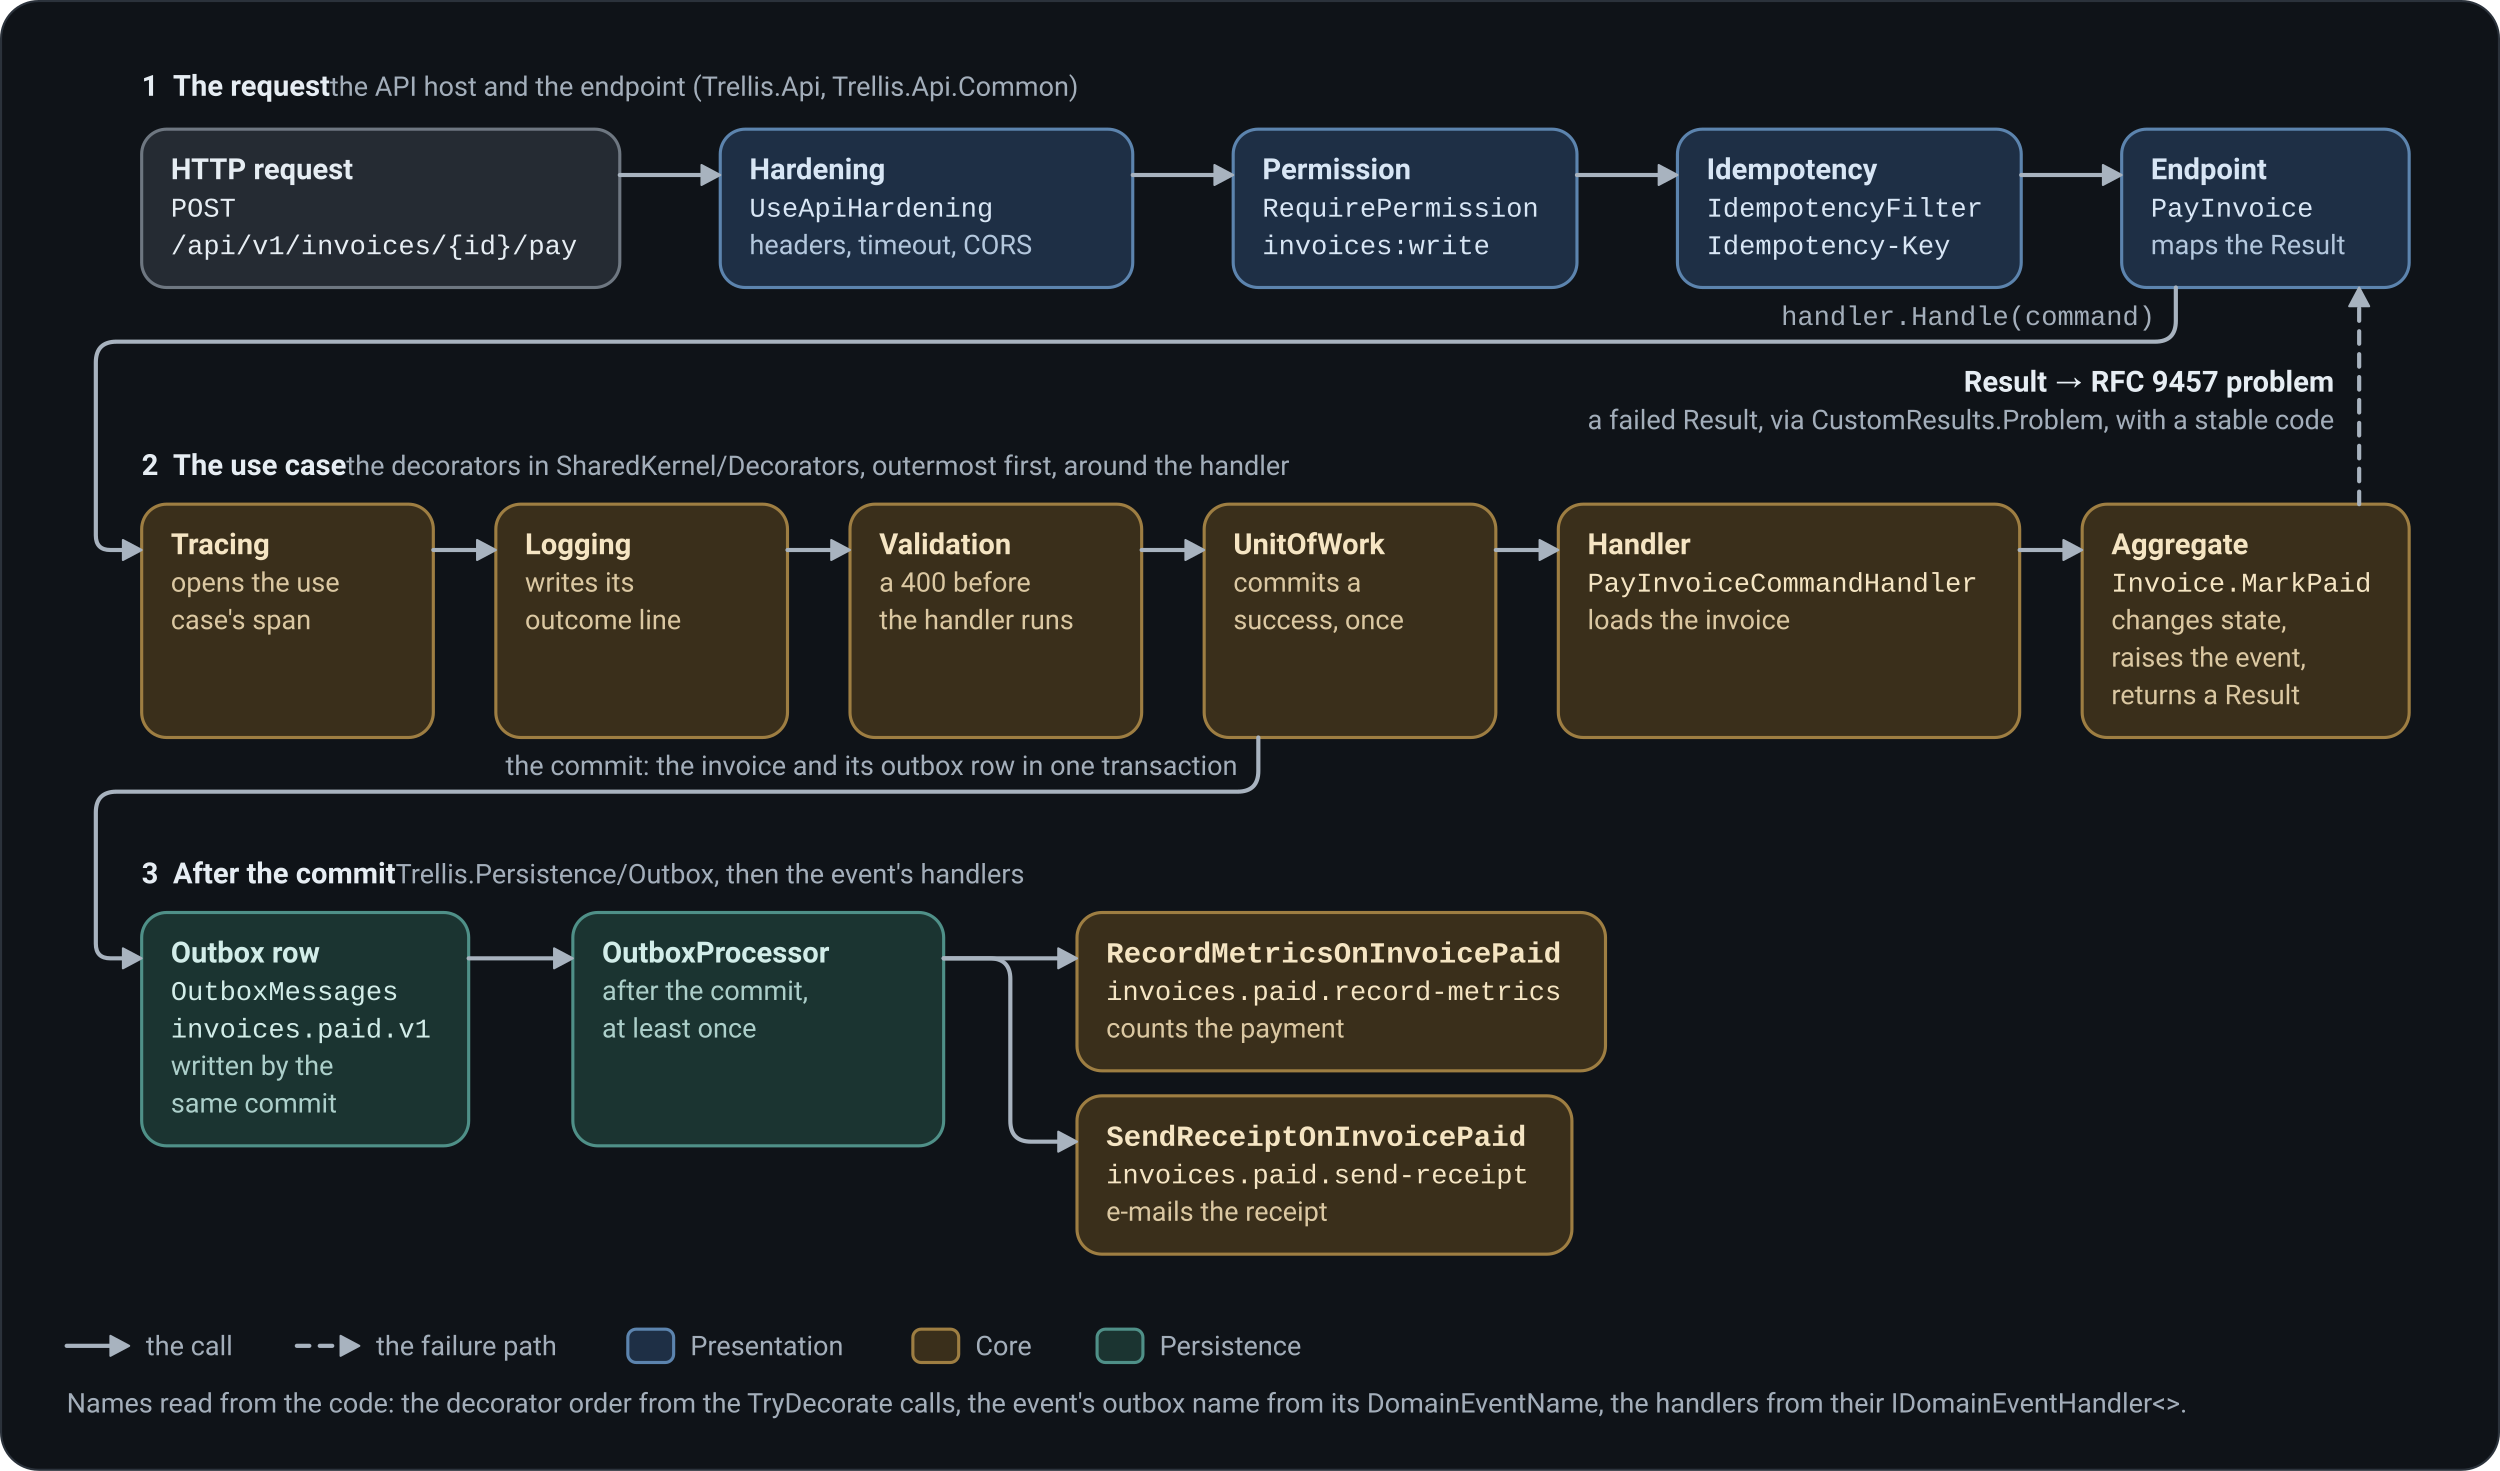
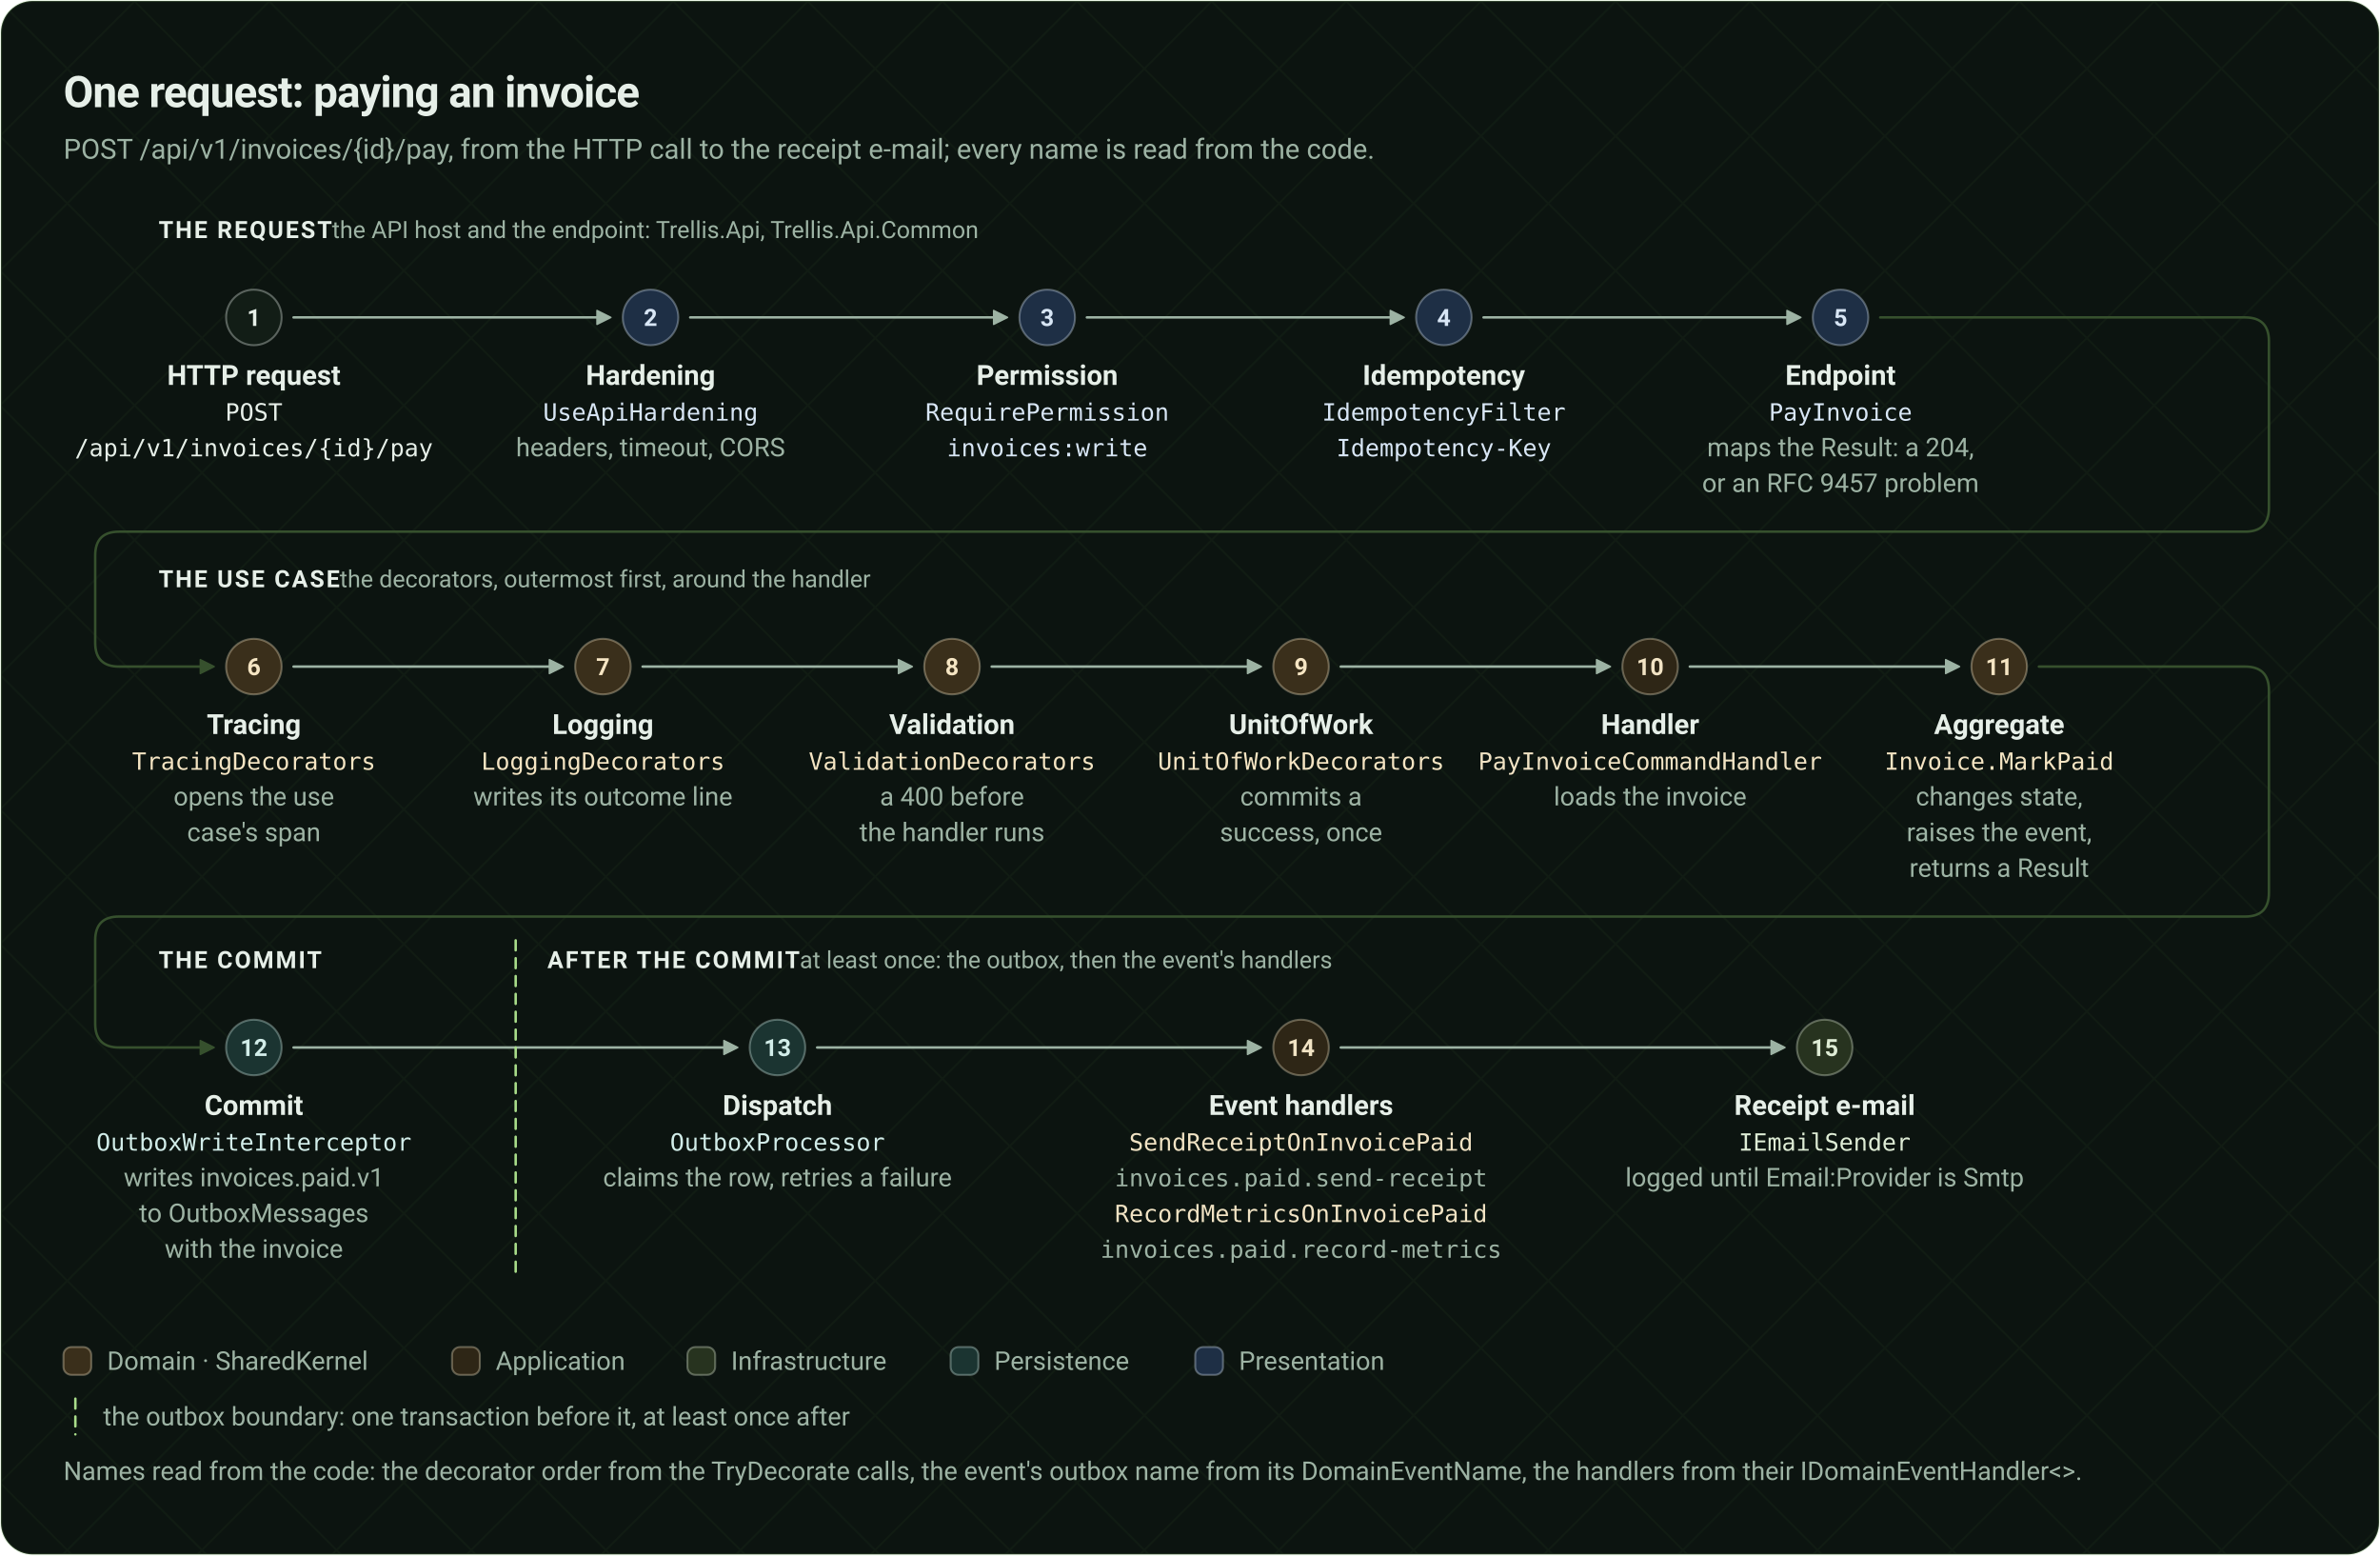
- <svg xmlns="http://www.w3.org/2000/svg" width="1200" height="706" viewBox="0 0 1200 706" role="img" aria-labelledby="title desc">
+ <svg xmlns="http://www.w3.org/2000/svg" width="1200" height="784" viewBox="0 0 1200 784" role="img" aria-labelledby="title desc">
  <style>
-     .m13 { font-family: ui-monospace, SFMono-Regular, "SF Mono", Menlo, Consolas, "Liberation Mono", monospace; font-size: 13px; font-weight: 400 }
-     .m14w600 { font-family: ui-monospace, SFMono-Regular, "SF Mono", Menlo, Consolas, "Liberation Mono", monospace; font-size: 14px; font-weight: 600 }
+     .m12 { font-family: ui-monospace, SFMono-Regular, Menlo, Consolas, monospace; font-size: 12px; font-weight: 400 }
+     .s12 { font-family: ui-sans-serif, -apple-system, "Segoe UI", Roboto, Helvetica, Arial, sans-serif; font-size: 12px; font-weight: 400 }
+     .s12w600 { font-family: ui-sans-serif, -apple-system, "Segoe UI", Roboto, Helvetica, Arial, sans-serif; font-size: 12px; font-weight: 600 }
+     .s12w700 { font-family: ui-sans-serif, -apple-system, "Segoe UI", Roboto, Helvetica, Arial, sans-serif; font-size: 12px; font-weight: 700 }
    .s13 { font-family: ui-sans-serif, -apple-system, "Segoe UI", Roboto, Helvetica, Arial, sans-serif; font-size: 13px; font-weight: 400 }
+     .s14 { font-family: ui-sans-serif, -apple-system, "Segoe UI", Roboto, Helvetica, Arial, sans-serif; font-size: 14px; font-weight: 400 }
    .s14w600 { font-family: ui-sans-serif, -apple-system, "Segoe UI", Roboto, Helvetica, Arial, sans-serif; font-size: 14px; font-weight: 600 }
-     .s14w700 { font-family: ui-sans-serif, -apple-system, "Segoe UI", Roboto, Helvetica, Arial, sans-serif; font-size: 14px; font-weight: 700 }
+     .s22w600 { font-family: ui-sans-serif, -apple-system, "Segoe UI", Roboto, Helvetica, Arial, sans-serif; font-size: 22px; font-weight: 600 }
  </style>
-   <rect x="0.5" y="0.5" width="1199" height="705" rx="18" fill="#0f1318" stroke="#2b323b" stroke-width="1" />
-   <text class="s14w700" x="68" y="46" fill="#e6edf3">1  The request<tspan class="s13" fill="#a3aeba">  the API host and the endpoint (Trellis.Api, Trellis.Api.Common)</tspan>
+   <defs>
+     <pattern id="lattice" width="48" height="48" patternUnits="userSpaceOnUse" patternTransform="rotate(45)">
+       <path d="M0 0.5 H48 M0.5 0 V48" fill="none" stroke="#8fd16a" stroke-opacity="0.04" stroke-width="1" />
+     </pattern>
+   </defs>
+   <rect x="0.5" y="0.5" width="1199" height="783" rx="16" fill="#0c1410" stroke="#8fd16a" stroke-width="1" stroke-opacity="0.16" />
+   <rect x="1" y="1" width="1198" height="782" rx="15.5" fill="url(#lattice)" />
+   <text class="s22w600" x="32" y="54" fill="#e6efe8" letter-spacing="-0.44">One request: paying an invoice</text>
+   <text class="s14" x="32" y="80" fill="#9db3a4">POST /api/v1/invoices/{id}/pay, from the HTTP call to the receipt e-mail; every name is read from the code.</text>
+   <text class="s12w600" x="80" y="120" fill="#e6efe8" letter-spacing="0.96">THE REQUEST<tspan class="s12" fill="#9db3a4" letter-spacing="0">   the API host and the endpoint: Trellis.Api, Trellis.Api.Common</tspan>
  </text>
-   <text class="s14w700" x="68" y="228" fill="#e6edf3">2  The use case<tspan class="s13" fill="#a3aeba">  the decorators in SharedKernel/Decorators, outermost first, around the handler</tspan>
+   <text class="s14w600" x="128" y="194" fill="#e6efe8" text-anchor="middle">HTTP request</text>
+   <text class="m12" x="128" y="212" fill="#e6efe8" text-anchor="middle">POST</text>
+   <text class="m12" x="128" y="230" fill="#e6efe8" text-anchor="middle">/api/v1/invoices/{id}/pay</text>
+   <text class="s14w600" x="328" y="194" fill="#e6efe8" text-anchor="middle">Hardening</text>
+   <text class="m12" x="328" y="212" fill="#d8e6f5" text-anchor="middle">UseApiHardening</text>
+   <text class="s13" x="328" y="230" fill="#9db3a4" text-anchor="middle">headers, timeout, CORS</text>
+   <text class="s14w600" x="528" y="194" fill="#e6efe8" text-anchor="middle">Permission</text>
+   <text class="m12" x="528" y="212" fill="#d8e6f5" text-anchor="middle">RequirePermission</text>
+   <text class="m12" x="528" y="230" fill="#d8e6f5" text-anchor="middle">invoices:write</text>
+   <text class="s14w600" x="728" y="194" fill="#e6efe8" text-anchor="middle">Idempotency</text>
+   <text class="m12" x="728" y="212" fill="#d8e6f5" text-anchor="middle">IdempotencyFilter</text>
+   <text class="m12" x="728" y="230" fill="#d8e6f5" text-anchor="middle">Idempotency-Key</text>
+   <text class="s14w600" x="928" y="194" fill="#e6efe8" text-anchor="middle">Endpoint</text>
+   <text class="m12" x="928" y="212" fill="#d8e6f5" text-anchor="middle">PayInvoice</text>
+   <text class="s13" x="928" y="230" fill="#9db3a4" text-anchor="middle">maps the Result: a 204,</text>
+   <text class="s13" x="928" y="248" fill="#9db3a4" text-anchor="middle">or an RFC 9457 problem</text>
+   <text class="s12w600" x="80" y="296" fill="#e6efe8" letter-spacing="0.96">THE USE CASE<tspan class="s12" fill="#9db3a4" letter-spacing="0">   the decorators, outermost first, around the handler</tspan>
  </text>
-   <text class="s14w700" x="68" y="424" fill="#e6edf3">3  After the commit<tspan class="s13" fill="#a3aeba">  Trellis.Persistence/Outbox, then the event's handlers</tspan>
+   <text class="s14w600" x="128" y="370" fill="#e6efe8" text-anchor="middle">Tracing</text>
+   <text class="m12" x="128" y="388" fill="#f5e5c3" text-anchor="middle">TracingDecorators</text>
+   <text class="s13" x="128" y="406" fill="#9db3a4" text-anchor="middle">opens the use</text>
+   <text class="s13" x="128" y="424" fill="#9db3a4" text-anchor="middle">case's span</text>
+   <text class="s14w600" x="304" y="370" fill="#e6efe8" text-anchor="middle">Logging</text>
+   <text class="m12" x="304" y="388" fill="#f5e5c3" text-anchor="middle">LoggingDecorators</text>
+   <text class="s13" x="304" y="406" fill="#9db3a4" text-anchor="middle">writes its outcome line</text>
+   <text class="s14w600" x="480" y="370" fill="#e6efe8" text-anchor="middle">Validation</text>
+   <text class="m12" x="480" y="388" fill="#f5e5c3" text-anchor="middle">ValidationDecorators</text>
+   <text class="s13" x="480" y="406" fill="#9db3a4" text-anchor="middle">a 400 before</text>
+   <text class="s13" x="480" y="424" fill="#9db3a4" text-anchor="middle">the handler runs</text>
+   <text class="s14w600" x="656" y="370" fill="#e6efe8" text-anchor="middle">UnitOfWork</text>
+   <text class="m12" x="656" y="388" fill="#f5e5c3" text-anchor="middle">UnitOfWorkDecorators</text>
+   <text class="s13" x="656" y="406" fill="#9db3a4" text-anchor="middle">commits a</text>
+   <text class="s13" x="656" y="424" fill="#9db3a4" text-anchor="middle">success, once</text>
+   <text class="s14w600" x="832" y="370" fill="#e6efe8" text-anchor="middle">Handler</text>
+   <text class="m12" x="832" y="388" fill="#f1e3c4" text-anchor="middle">PayInvoiceCommandHandler</text>
+   <text class="s13" x="832" y="406" fill="#9db3a4" text-anchor="middle">loads the invoice</text>
+   <text class="s14w600" x="1008" y="370" fill="#e6efe8" text-anchor="middle">Aggregate</text>
+   <text class="m12" x="1008" y="388" fill="#f5e5c3" text-anchor="middle">Invoice.MarkPaid</text>
+   <text class="s13" x="1008" y="406" fill="#9db3a4" text-anchor="middle">changes state,</text>
+   <text class="s13" x="1008" y="424" fill="#9db3a4" text-anchor="middle">raises the event,</text>
+   <text class="s13" x="1008" y="442" fill="#9db3a4" text-anchor="middle">returns a Result</text>
+   <text class="s12w600" x="80" y="488" fill="#e6efe8" letter-spacing="0.96">THE COMMIT</text>
+   <text class="s12w600" x="276" y="488" fill="#e6efe8" letter-spacing="0.96">AFTER THE COMMIT<tspan class="s12" fill="#9db3a4" letter-spacing="0">   at least once: the outbox, then the event's handlers</tspan>
  </text>
-   <rect x="68" y="62" width="229.5" height="76" rx="12" fill="#252b33" stroke="#6e7781" stroke-width="1.5" />
-   <text class="s14w600" x="82" y="86" fill="#e6edf3">HTTP request</text>
-   <text class="m13" x="82" y="104" fill="#e6edf3">POST</text>
-   <text class="m13" x="82" y="122" fill="#e6edf3">/api/v1/invoices/{id}/pay</text>
-   <rect x="345.72" y="62" width="198" height="76" rx="12" fill="#1e2f45" stroke="#5c84ae" stroke-width="1.5" />
-   <text class="s14w600" x="359.72" y="86" fill="#d8e6f5">Hardening</text>
-   <text class="m13" x="359.72" y="104" fill="#d8e6f5">UseApiHardening</text>
-   <text class="s13" x="359.72" y="122" fill="#b3c7dd">headers, timeout, CORS</text>
-   <rect x="591.93" y="62" width="165.02" height="76" rx="12" fill="#1e2f45" stroke="#5c84ae" stroke-width="1.5" />
-   <text class="s14w600" x="605.93" y="86" fill="#d8e6f5">Permission</text>
-   <text class="m13" x="605.93" y="104" fill="#d8e6f5">RequirePermission</text>
-   <text class="m13" x="605.93" y="122" fill="#d8e6f5">invoices:write</text>
-   <rect x="805.17" y="62" width="165.02" height="76" rx="12" fill="#1e2f45" stroke="#5c84ae" stroke-width="1.5" />
-   <text class="s14w600" x="819.17" y="86" fill="#d8e6f5">Idempotency</text>
-   <text class="m13" x="819.17" y="104" fill="#d8e6f5">IdempotencyFilter</text>
-   <text class="m13" x="819.17" y="122" fill="#d8e6f5">Idempotency-Key</text>
-   <rect x="1018.4" y="62" width="138" height="76" rx="12" fill="#1e2f45" stroke="#5c84ae" stroke-width="1.5" />
-   <text class="s14w600" x="1032.4" y="86" fill="#d8e6f5">Endpoint</text>
-   <text class="m13" x="1032.4" y="104" fill="#d8e6f5">PayInvoice</text>
-   <text class="s13" x="1032.4" y="122" fill="#b3c7dd">maps the Result</text>
-   <rect x="68" y="242" width="140" height="112" rx="12" fill="#3a2f1b" stroke="#9e7e42" stroke-width="1.5" />
-   <text class="s14w600" x="82" y="266" fill="#f5e5c3">Tracing</text>
-   <text class="s13" x="82" y="284" fill="#dbc8a2">opens the use</text>
-   <text class="s13" x="82" y="302" fill="#dbc8a2">case's span</text>
-   <rect x="238" y="242" width="140" height="112" rx="12" fill="#3a2f1b" stroke="#9e7e42" stroke-width="1.5" />
-   <text class="s14w600" x="252" y="266" fill="#f5e5c3">Logging</text>
-   <text class="s13" x="252" y="284" fill="#dbc8a2">writes its</text>
-   <text class="s13" x="252" y="302" fill="#dbc8a2">outcome line</text>
-   <rect x="408" y="242" width="140" height="112" rx="12" fill="#3a2f1b" stroke="#9e7e42" stroke-width="1.5" />
-   <text class="s14w600" x="422" y="266" fill="#f5e5c3">Validation</text>
-   <text class="s13" x="422" y="284" fill="#dbc8a2">a 400 before</text>
-   <text class="s13" x="422" y="302" fill="#dbc8a2">the handler runs</text>
-   <rect x="578" y="242" width="140" height="112" rx="12" fill="#3a2f1b" stroke="#9e7e42" stroke-width="1.5" />
-   <text class="s14w600" x="592" y="266" fill="#f5e5c3">UnitOfWork</text>
-   <text class="s13" x="592" y="284" fill="#dbc8a2">commits a</text>
-   <text class="s13" x="592" y="302" fill="#dbc8a2">success, once</text>
-   <rect x="748" y="242" width="221.44" height="112" rx="12" fill="#3a2f1b" stroke="#9e7e42" stroke-width="1.5" />
-   <text class="s14w600" x="762" y="266" fill="#f5e5c3">Handler</text>
-   <text class="m13" x="762" y="284" fill="#f5e5c3">PayInvoiceCommandHandler</text>
-   <text class="s13" x="762" y="302" fill="#dbc8a2">loads the invoice</text>
-   <rect x="999.44" y="242" width="156.96" height="112" rx="12" fill="#3a2f1b" stroke="#9e7e42" stroke-width="1.5" />
-   <text class="s14w600" x="1013.44" y="266" fill="#f5e5c3">Aggregate</text>
-   <text class="m13" x="1013.44" y="284" fill="#f5e5c3">Invoice.MarkPaid</text>
-   <text class="s13" x="1013.44" y="302" fill="#dbc8a2">changes state,</text>
-   <text class="s13" x="1013.44" y="320" fill="#dbc8a2">raises the event,</text>
-   <text class="s13" x="1013.44" y="338" fill="#dbc8a2">returns a Result</text>
-   <rect x="68" y="438" width="156.96" height="112" rx="12" fill="#1b3431" stroke="#4f9088" stroke-width="1.5" />
-   <text class="s14w600" x="82" y="462" fill="#d2ede9">Outbox row</text>
-   <text class="m13" x="82" y="480" fill="#d2ede9">OutboxMessages</text>
-   <text class="m13" x="82" y="498" fill="#d2ede9">invoices.paid.v1</text>
-   <text class="s13" x="82" y="516" fill="#accfca">written by the</text>
-   <text class="s13" x="82" y="534" fill="#accfca">same commit</text>
-   <rect x="274.96" y="438" width="178" height="112" rx="12" fill="#1b3431" stroke="#4f9088" stroke-width="1.5" />
-   <text class="s14w600" x="288.96" y="462" fill="#d2ede9">OutboxProcessor</text>
-   <text class="s13" x="288.96" y="480" fill="#accfca">after the commit,</text>
-   <text class="s13" x="288.96" y="498" fill="#accfca">at least once</text>
-   <rect x="516.96" y="438" width="253.68" height="76" rx="12" fill="#3a2f1b" stroke="#9e7e42" stroke-width="1.5" />
-   <text class="m14w600" x="530.96" y="462" fill="#f5e5c3">RecordMetricsOnInvoicePaid</text>
-   <text class="m13" x="530.96" y="480" fill="#f5e5c3">invoices.paid.record-metrics</text>
-   <text class="s13" x="530.96" y="498" fill="#dbc8a2">counts the payment</text>
-   <rect x="516.96" y="526" width="237.56" height="76" rx="12" fill="#3a2f1b" stroke="#9e7e42" stroke-width="1.5" />
-   <text class="m14w600" x="530.96" y="550" fill="#f5e5c3">SendReceiptOnInvoicePaid</text>
-   <text class="m13" x="530.96" y="568" fill="#f5e5c3">invoices.paid.send-receipt</text>
-   <text class="s13" x="530.96" y="586" fill="#dbc8a2">e-mails the receipt</text>
-   <path d="M297.5 84 L337.72 84" fill="none" stroke="#a8b3bf" stroke-width="2" stroke-linecap="round" stroke-linejoin="round" />
-   <path d="M336.72 88.8 L345.72 84 L336.72 79.2 Z" fill="#a8b3bf" stroke="#a8b3bf" stroke-width="1" stroke-linecap="round" stroke-linejoin="round" />
-   <path d="M543.72 84 L583.93 84" fill="none" stroke="#a8b3bf" stroke-width="2" stroke-linecap="round" stroke-linejoin="round" />
-   <path d="M582.93 88.8 L591.93 84 L582.93 79.2 Z" fill="#a8b3bf" stroke="#a8b3bf" stroke-width="1" stroke-linecap="round" stroke-linejoin="round" />
-   <path d="M756.95 84 L797.17 84" fill="none" stroke="#a8b3bf" stroke-width="2" stroke-linecap="round" stroke-linejoin="round" />
-   <path d="M796.17 88.8 L805.17 84 L796.17 79.2 Z" fill="#a8b3bf" stroke="#a8b3bf" stroke-width="1" stroke-linecap="round" stroke-linejoin="round" />
-   <path d="M970.19 84 L1010.4 84" fill="none" stroke="#a8b3bf" stroke-width="2" stroke-linecap="round" stroke-linejoin="round" />
-   <path d="M1009.4 88.8 L1018.4 84 L1009.4 79.2 Z" fill="#a8b3bf" stroke="#a8b3bf" stroke-width="1" stroke-linecap="round" stroke-linejoin="round" />
-   <path d="M208 264 L230 264" fill="none" stroke="#a8b3bf" stroke-width="2" stroke-linecap="round" stroke-linejoin="round" />
-   <path d="M229 268.8 L238 264 L229 259.2 Z" fill="#a8b3bf" stroke="#a8b3bf" stroke-width="1" stroke-linecap="round" stroke-linejoin="round" />
-   <path d="M378 264 L400 264" fill="none" stroke="#a8b3bf" stroke-width="2" stroke-linecap="round" stroke-linejoin="round" />
-   <path d="M399 268.8 L408 264 L399 259.2 Z" fill="#a8b3bf" stroke="#a8b3bf" stroke-width="1" stroke-linecap="round" stroke-linejoin="round" />
-   <path d="M548 264 L570 264" fill="none" stroke="#a8b3bf" stroke-width="2" stroke-linecap="round" stroke-linejoin="round" />
-   <path d="M569 268.8 L578 264 L569 259.2 Z" fill="#a8b3bf" stroke="#a8b3bf" stroke-width="1" stroke-linecap="round" stroke-linejoin="round" />
-   <path d="M718 264 L740 264" fill="none" stroke="#a8b3bf" stroke-width="2" stroke-linecap="round" stroke-linejoin="round" />
-   <path d="M739 268.8 L748 264 L739 259.2 Z" fill="#a8b3bf" stroke="#a8b3bf" stroke-width="1" stroke-linecap="round" stroke-linejoin="round" />
-   <path d="M969.44 264 L991.44 264" fill="none" stroke="#a8b3bf" stroke-width="2" stroke-linecap="round" stroke-linejoin="round" />
-   <path d="M990.44 268.8 L999.44 264 L990.44 259.2 Z" fill="#a8b3bf" stroke="#a8b3bf" stroke-width="1" stroke-linecap="round" stroke-linejoin="round" />
-   <path d="M1044.4 138 L1044.4 154 Q1044.4 164 1034.4 164 L56 164 Q46 164 46 174 L46 257 Q46 264 53 264 L60 264" fill="none" stroke="#a8b3bf" stroke-width="2" stroke-linecap="round" stroke-linejoin="round" />
-   <path d="M59 268.8 L68 264 L59 259.2 Z" fill="#a8b3bf" stroke="#a8b3bf" stroke-width="1" stroke-linecap="round" stroke-linejoin="round" />
-   <text class="m13" x="1034.4" y="156" fill="#a3aeba" text-anchor="end">handler.Handle(command)</text>
-   <path d="M1132.4 242 L1132.4 146" fill="none" stroke="#a8b3bf" stroke-width="2" stroke-linecap="round" stroke-linejoin="round" stroke-dasharray="6 5" />
-   <path d="M1137.2 147 L1132.4 138 L1127.6 147 Z" fill="#a8b3bf" stroke="#a8b3bf" stroke-width="1" stroke-linecap="round" stroke-linejoin="round" />
-   <text class="s14w700" x="1120.4" y="188" fill="#e6edf3" text-anchor="end">Result → RFC 9457 problem</text>
-   <text class="s13" x="1120.4" y="206" fill="#a3aeba" text-anchor="end">a failed Result, via CustomResults.Problem, with a stable code</text>
-   <path d="M604 354 L604 370 Q604 380 594 380 L56 380 Q46 380 46 390 L46 453 Q46 460 53 460 L60 460" fill="none" stroke="#a8b3bf" stroke-width="2" stroke-linecap="round" stroke-linejoin="round" />
-   <path d="M59 464.8 L68 460 L59 455.2 Z" fill="#a8b3bf" stroke="#a8b3bf" stroke-width="1" stroke-linecap="round" stroke-linejoin="round" />
-   <text class="s13" x="594" y="372" fill="#a3aeba" text-anchor="end">the commit: the invoice and its outbox row in one transaction</text>
-   <path d="M224.96 460 L266.96 460" fill="none" stroke="#a8b3bf" stroke-width="2" stroke-linecap="round" stroke-linejoin="round" />
-   <path d="M265.96 464.8 L274.96 460 L265.96 455.2 Z" fill="#a8b3bf" stroke="#a8b3bf" stroke-width="1" stroke-linecap="round" stroke-linejoin="round" />
-   <path d="M452.96 460 L508.96 460" fill="none" stroke="#a8b3bf" stroke-width="2" stroke-linecap="round" stroke-linejoin="round" />
-   <path d="M507.96 464.8 L516.96 460 L507.96 455.2 Z" fill="#a8b3bf" stroke="#a8b3bf" stroke-width="1" stroke-linecap="round" stroke-linejoin="round" />
-   <path d="M452.96 460 L474.96 460 Q484.96 460 484.96 470 L484.96 538 Q484.96 548 494.96 548 L508.96 548" fill="none" stroke="#a8b3bf" stroke-width="2" stroke-linecap="round" stroke-linejoin="round" />
-   <path d="M507.96 552.8 L516.96 548 L507.96 543.2 Z" fill="#a8b3bf" stroke="#a8b3bf" stroke-width="1" stroke-linecap="round" stroke-linejoin="round" />
-   <path d="M32 646 L54 646" fill="none" stroke="#a8b3bf" stroke-width="2" stroke-linecap="round" stroke-linejoin="round" />
-   <path d="M53 650.8 L62 646 L53 641.2 Z" fill="#a8b3bf" stroke="#a8b3bf" stroke-width="1" stroke-linecap="round" stroke-linejoin="round" />
-   <text class="s13" x="70" y="650.5" fill="#a3aeba">the call</text>
-   <path d="M142.48 646 L164.48 646" fill="none" stroke="#a8b3bf" stroke-width="2" stroke-linecap="round" stroke-linejoin="round" stroke-dasharray="6 5" />
-   <path d="M163.48 650.8 L172.48 646 L163.48 641.2 Z" fill="#a8b3bf" stroke="#a8b3bf" stroke-width="1" stroke-linecap="round" stroke-linejoin="round" />
-   <text class="s13" x="180.48" y="650.5" fill="#a3aeba">the failure path</text>
-   <rect x="301.35" y="638" width="22" height="16" rx="4" fill="#1e2f45" stroke="#5c84ae" stroke-width="1.5" />
-   <text class="s13" x="331.35" y="650.5" fill="#a3aeba">Presentation</text>
-   <rect x="438.17" y="638" width="22" height="16" rx="4" fill="#3a2f1b" stroke="#9e7e42" stroke-width="1.5" />
-   <text class="s13" x="468.17" y="650.5" fill="#a3aeba">Core</text>
-   <rect x="526.6" y="638" width="22" height="16" rx="4" fill="#1b3431" stroke="#4f9088" stroke-width="1.5" />
-   <text class="s13" x="556.6" y="650.5" fill="#a3aeba">Persistence</text>
-   <text class="s13" x="32" y="678" fill="#a3aeba">Names read from the code: the decorator order from the TryDecorate calls, the event's outbox name from its DomainEventName, the handlers from their IDomainEventHandler&lt;&gt;.</text>
+   <text class="s14w600" x="128" y="562" fill="#e6efe8" text-anchor="middle">Commit</text>
+   <text class="m12" x="128" y="580" fill="#d2ede9" text-anchor="middle">OutboxWriteInterceptor</text>
+   <text class="s13" x="128" y="598" fill="#9db3a4" text-anchor="middle">writes invoices.paid.v1</text>
+   <text class="s13" x="128" y="616" fill="#9db3a4" text-anchor="middle">to OutboxMessages</text>
+   <text class="s13" x="128" y="634" fill="#9db3a4" text-anchor="middle">with the invoice</text>
+   <text class="s14w600" x="392" y="562" fill="#e6efe8" text-anchor="middle">Dispatch</text>
+   <text class="m12" x="392" y="580" fill="#d2ede9" text-anchor="middle">OutboxProcessor</text>
+   <text class="s13" x="392" y="598" fill="#9db3a4" text-anchor="middle">claims the row, retries a failure</text>
+   <text class="s14w600" x="656" y="562" fill="#e6efe8" text-anchor="middle">Event handlers</text>
+   <text class="m12" x="656" y="580" fill="#f1e3c4" text-anchor="middle">SendReceiptOnInvoicePaid</text>
+   <text class="m12" x="656" y="598" fill="#9db3a4" text-anchor="middle">invoices.paid.send-receipt</text>
+   <text class="m12" x="656" y="616" fill="#f1e3c4" text-anchor="middle">RecordMetricsOnInvoicePaid</text>
+   <text class="m12" x="656" y="634" fill="#9db3a4" text-anchor="middle">invoices.paid.record-metrics</text>
+   <text class="s14w600" x="920" y="562" fill="#e6efe8" text-anchor="middle">Receipt e-mail</text>
+   <text class="m12" x="920" y="580" fill="#deecd5" text-anchor="middle">IEmailSender</text>
+   <text class="s13" x="920" y="598" fill="#9db3a4" text-anchor="middle">logged until Email:Provider is Smtp</text>
+   <path d="M148 160 L302 160" fill="none" stroke="#9db3a4" stroke-width="1.25" stroke-linecap="round" stroke-linejoin="round" />
+   <path d="M301 163.5 L308 160 L301 156.5 Z" fill="#9db3a4" stroke="#9db3a4" stroke-width="0.75" stroke-linecap="round" stroke-linejoin="round" />
+   <path d="M348 160 L502 160" fill="none" stroke="#9db3a4" stroke-width="1.25" stroke-linecap="round" stroke-linejoin="round" />
+   <path d="M501 163.5 L508 160 L501 156.5 Z" fill="#9db3a4" stroke="#9db3a4" stroke-width="0.75" stroke-linecap="round" stroke-linejoin="round" />
+   <path d="M548 160 L702 160" fill="none" stroke="#9db3a4" stroke-width="1.25" stroke-linecap="round" stroke-linejoin="round" />
+   <path d="M701 163.5 L708 160 L701 156.5 Z" fill="#9db3a4" stroke="#9db3a4" stroke-width="0.75" stroke-linecap="round" stroke-linejoin="round" />
+   <path d="M748 160 L902 160" fill="none" stroke="#9db3a4" stroke-width="1.25" stroke-linecap="round" stroke-linejoin="round" />
+   <path d="M901 163.5 L908 160 L901 156.5 Z" fill="#9db3a4" stroke="#9db3a4" stroke-width="0.75" stroke-linecap="round" stroke-linejoin="round" />
+   <path d="M148 336 L278 336" fill="none" stroke="#9db3a4" stroke-width="1.25" stroke-linecap="round" stroke-linejoin="round" />
+   <path d="M277 339.5 L284 336 L277 332.5 Z" fill="#9db3a4" stroke="#9db3a4" stroke-width="0.75" stroke-linecap="round" stroke-linejoin="round" />
+   <path d="M324 336 L454 336" fill="none" stroke="#9db3a4" stroke-width="1.25" stroke-linecap="round" stroke-linejoin="round" />
+   <path d="M453 339.5 L460 336 L453 332.5 Z" fill="#9db3a4" stroke="#9db3a4" stroke-width="0.75" stroke-linecap="round" stroke-linejoin="round" />
+   <path d="M500 336 L630 336" fill="none" stroke="#9db3a4" stroke-width="1.25" stroke-linecap="round" stroke-linejoin="round" />
+   <path d="M629 339.5 L636 336 L629 332.5 Z" fill="#9db3a4" stroke="#9db3a4" stroke-width="0.75" stroke-linecap="round" stroke-linejoin="round" />
+   <path d="M676 336 L806 336" fill="none" stroke="#9db3a4" stroke-width="1.25" stroke-linecap="round" stroke-linejoin="round" />
+   <path d="M805 339.5 L812 336 L805 332.5 Z" fill="#9db3a4" stroke="#9db3a4" stroke-width="0.75" stroke-linecap="round" stroke-linejoin="round" />
+   <path d="M852 336 L982 336" fill="none" stroke="#9db3a4" stroke-width="1.25" stroke-linecap="round" stroke-linejoin="round" />
+   <path d="M981 339.5 L988 336 L981 332.5 Z" fill="#9db3a4" stroke="#9db3a4" stroke-width="0.75" stroke-linecap="round" stroke-linejoin="round" />
+   <path d="M148 528 L366 528" fill="none" stroke="#9db3a4" stroke-width="1.25" stroke-linecap="round" stroke-linejoin="round" />
+   <path d="M365 531.5 L372 528 L365 524.5 Z" fill="#9db3a4" stroke="#9db3a4" stroke-width="0.75" stroke-linecap="round" stroke-linejoin="round" />
+   <path d="M412 528 L630 528" fill="none" stroke="#9db3a4" stroke-width="1.25" stroke-linecap="round" stroke-linejoin="round" />
+   <path d="M629 531.5 L636 528 L629 524.5 Z" fill="#9db3a4" stroke="#9db3a4" stroke-width="0.75" stroke-linecap="round" stroke-linejoin="round" />
+   <path d="M676 528 L894 528" fill="none" stroke="#9db3a4" stroke-width="1.25" stroke-linecap="round" stroke-linejoin="round" />
+   <path d="M893 531.5 L900 528 L893 524.5 Z" fill="#9db3a4" stroke="#9db3a4" stroke-width="0.75" stroke-linecap="round" stroke-linejoin="round" />
+   <path d="M948 160 L1132 160 Q1144 160 1144 172 L1144 256 Q1144 268 1132 268 L60 268 Q48 268 48 280 L48 324 Q48 336 60 336 L102 336" fill="none" stroke="#36502d" stroke-width="1.25" stroke-linecap="round" stroke-linejoin="round" />
+   <path d="M101 339.5 L108 336 L101 332.5 Z" fill="#36502d" stroke="#36502d" stroke-width="0.75" stroke-linecap="round" stroke-linejoin="round" />
+   <path d="M1028 336 L1132 336 Q1144 336 1144 348 L1144 450 Q1144 462 1132 462 L60 462 Q48 462 48 474 L48 516 Q48 528 60 528 L102 528" fill="none" stroke="#36502d" stroke-width="1.25" stroke-linecap="round" stroke-linejoin="round" />
+   <path d="M101 531.5 L108 528 L101 524.5 Z" fill="#36502d" stroke="#36502d" stroke-width="0.75" stroke-linecap="round" stroke-linejoin="round" />
+   <circle cx="128" cy="160" r="14" fill="#121d16" stroke="#e6efe8" stroke-width="1" stroke-opacity="0.35" />
+   <text class="s12w700" x="128" y="164.3" fill="#e6efe8" text-anchor="middle">1</text>
+   <circle cx="328" cy="160" r="14" fill="#1e2f45" stroke="#d8e6f5" stroke-width="1" stroke-opacity="0.35" />
+   <text class="s12w700" x="328" y="164.3" fill="#d8e6f5" text-anchor="middle">2</text>
+   <circle cx="528" cy="160" r="14" fill="#1e2f45" stroke="#d8e6f5" stroke-width="1" stroke-opacity="0.35" />
+   <text class="s12w700" x="528" y="164.3" fill="#d8e6f5" text-anchor="middle">3</text>
+   <circle cx="728" cy="160" r="14" fill="#1e2f45" stroke="#d8e6f5" stroke-width="1" stroke-opacity="0.35" />
+   <text class="s12w700" x="728" y="164.3" fill="#d8e6f5" text-anchor="middle">4</text>
+   <circle cx="928" cy="160" r="14" fill="#1e2f45" stroke="#d8e6f5" stroke-width="1" stroke-opacity="0.35" />
+   <text class="s12w700" x="928" y="164.3" fill="#d8e6f5" text-anchor="middle">5</text>
+   <circle cx="128" cy="336" r="14" fill="#3a2f1b" stroke="#f5e5c3" stroke-width="1" stroke-opacity="0.35" />
+   <text class="s12w700" x="128" y="340.3" fill="#f5e5c3" text-anchor="middle">6</text>
+   <circle cx="304" cy="336" r="14" fill="#3a2f1b" stroke="#f5e5c3" stroke-width="1" stroke-opacity="0.35" />
+   <text class="s12w700" x="304" y="340.3" fill="#f5e5c3" text-anchor="middle">7</text>
+   <circle cx="480" cy="336" r="14" fill="#3a2f1b" stroke="#f5e5c3" stroke-width="1" stroke-opacity="0.35" />
+   <text class="s12w700" x="480" y="340.3" fill="#f5e5c3" text-anchor="middle">8</text>
+   <circle cx="656" cy="336" r="14" fill="#3a2f1b" stroke="#f5e5c3" stroke-width="1" stroke-opacity="0.35" />
+   <text class="s12w700" x="656" y="340.3" fill="#f5e5c3" text-anchor="middle">9</text>
+   <circle cx="832" cy="336" r="14" fill="#2e2616" stroke="#f1e3c4" stroke-width="1" stroke-opacity="0.35" />
+   <text class="s12w700" x="832" y="340.3" fill="#f1e3c4" text-anchor="middle">10</text>
+   <circle cx="1008" cy="336" r="14" fill="#3a2f1b" stroke="#f5e5c3" stroke-width="1" stroke-opacity="0.35" />
+   <text class="s12w700" x="1008" y="340.3" fill="#f5e5c3" text-anchor="middle">11</text>
+   <circle cx="128" cy="528" r="14" fill="#1b3431" stroke="#d2ede9" stroke-width="1" stroke-opacity="0.35" />
+   <text class="s12w700" x="128" y="532.3" fill="#d2ede9" text-anchor="middle">12</text>
+   <circle cx="392" cy="528" r="14" fill="#1b3431" stroke="#d2ede9" stroke-width="1" stroke-opacity="0.35" />
+   <text class="s12w700" x="392" y="532.3" fill="#d2ede9" text-anchor="middle">13</text>
+   <circle cx="656" cy="528" r="14" fill="#2e2616" stroke="#f1e3c4" stroke-width="1" stroke-opacity="0.35" />
+   <text class="s12w700" x="656" y="532.3" fill="#f1e3c4" text-anchor="middle">14</text>
+   <circle cx="920" cy="528" r="14" fill="#27331f" stroke="#deecd5" stroke-width="1" stroke-opacity="0.35" />
+   <text class="s12w700" x="920" y="532.3" fill="#deecd5" text-anchor="middle">15</text>
+   <line x1="260" y1="474" x2="260" y2="642" stroke="#a9dd8a" stroke-width="1.25" stroke-linecap="round" stroke-dasharray="5 4" />
+   <rect x="32" y="679" width="14" height="14" rx="4" fill="#3a2f1b" stroke="#f5e5c3" stroke-width="1" stroke-opacity="0.35" />
+   <text class="s13" x="54" y="690.5" fill="#9db3a4">Domain · SharedKernel</text>
+   <rect x="227.92" y="679" width="14" height="14" rx="4" fill="#2e2616" stroke="#f1e3c4" stroke-width="1" stroke-opacity="0.35" />
+   <text class="s13" x="249.92" y="690.5" fill="#9db3a4">Application</text>
+   <rect x="346.59" y="679" width="14" height="14" rx="4" fill="#27331f" stroke="#deecd5" stroke-width="1" stroke-opacity="0.35" />
+   <text class="s13" x="368.59" y="690.5" fill="#9db3a4">Infrastructure</text>
+   <rect x="479.3" y="679" width="14" height="14" rx="4" fill="#1b3431" stroke="#d2ede9" stroke-width="1" stroke-opacity="0.35" />
+   <text class="s13" x="501.3" y="690.5" fill="#9db3a4">Persistence</text>
+   <rect x="602.64" y="679" width="14" height="14" rx="4" fill="#1e2f45" stroke="#d8e6f5" stroke-width="1" stroke-opacity="0.35" />
+   <text class="s13" x="624.64" y="690.5" fill="#9db3a4">Presentation</text>
+   <line x1="38" y1="705" x2="38" y2="723" stroke="#a9dd8a" stroke-width="1.25" stroke-linecap="round" stroke-dasharray="5 4" />
+   <text class="s13" x="52" y="718.5" fill="#9db3a4">the outbox boundary: one transaction before it, at least once after</text>
+   <text class="s13" x="32" y="746" fill="#9db3a4">Names read from the code: the decorator order from the TryDecorate calls, the event's outbox name from its DomainEventName, the handlers from their IDomainEventHandler&lt;&gt;.</text>
</svg>
